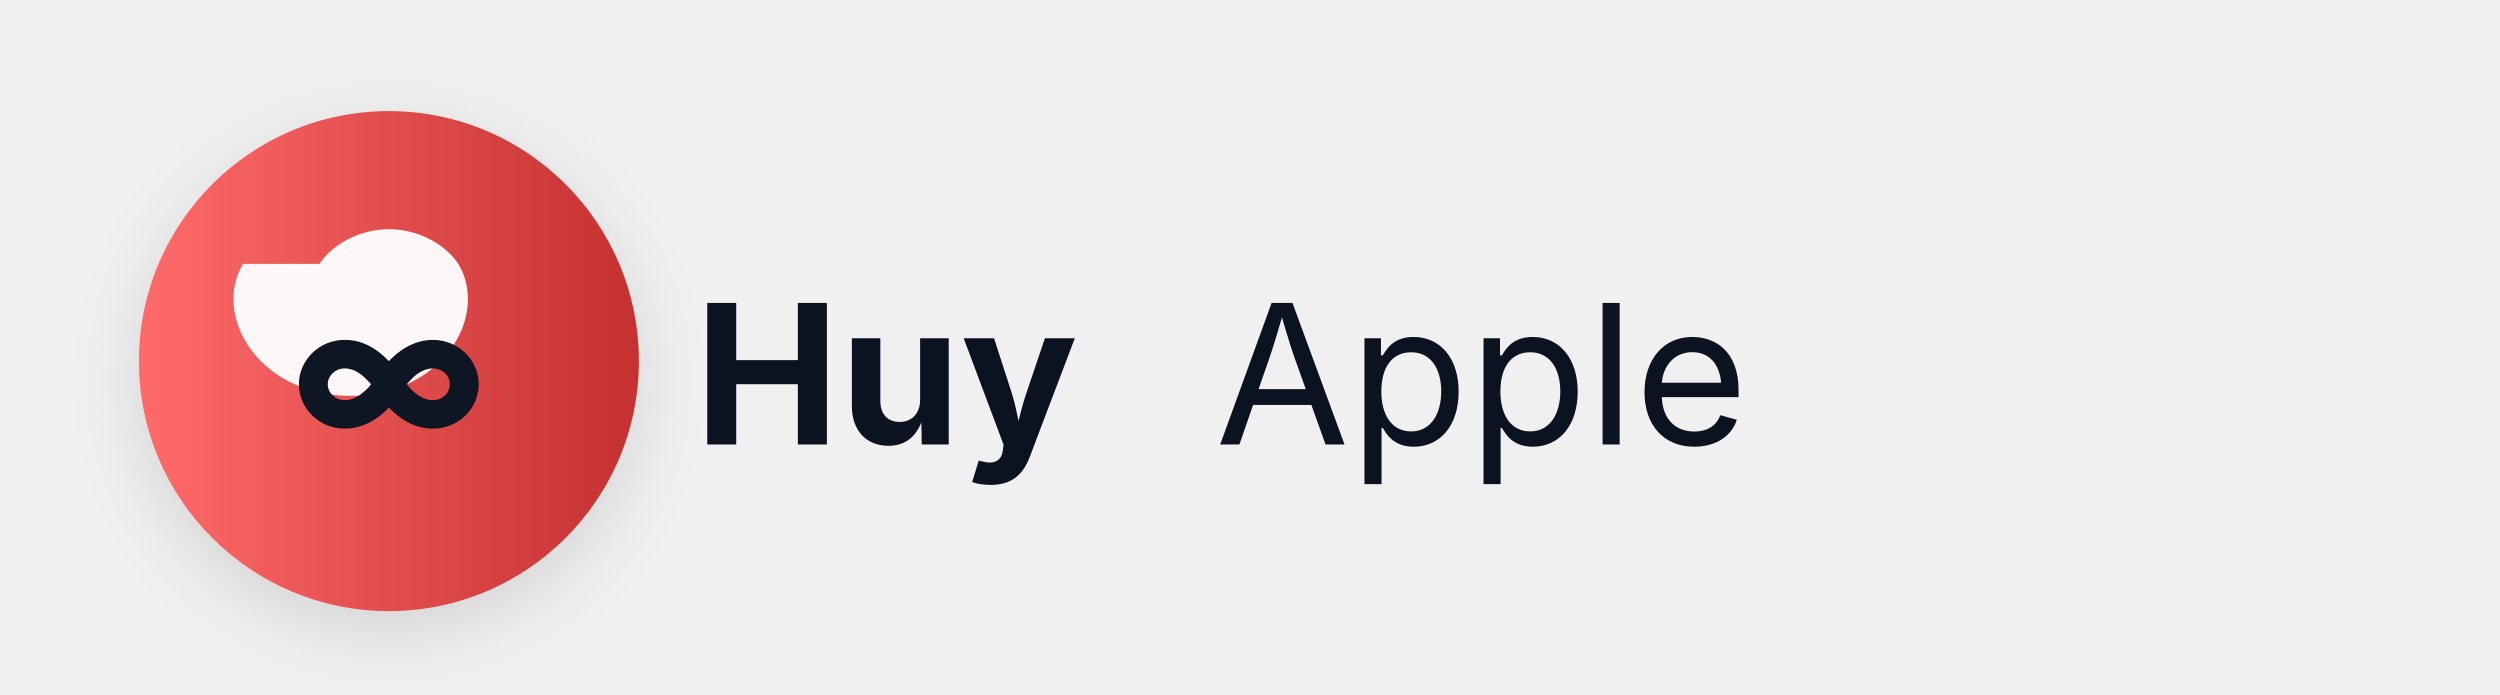
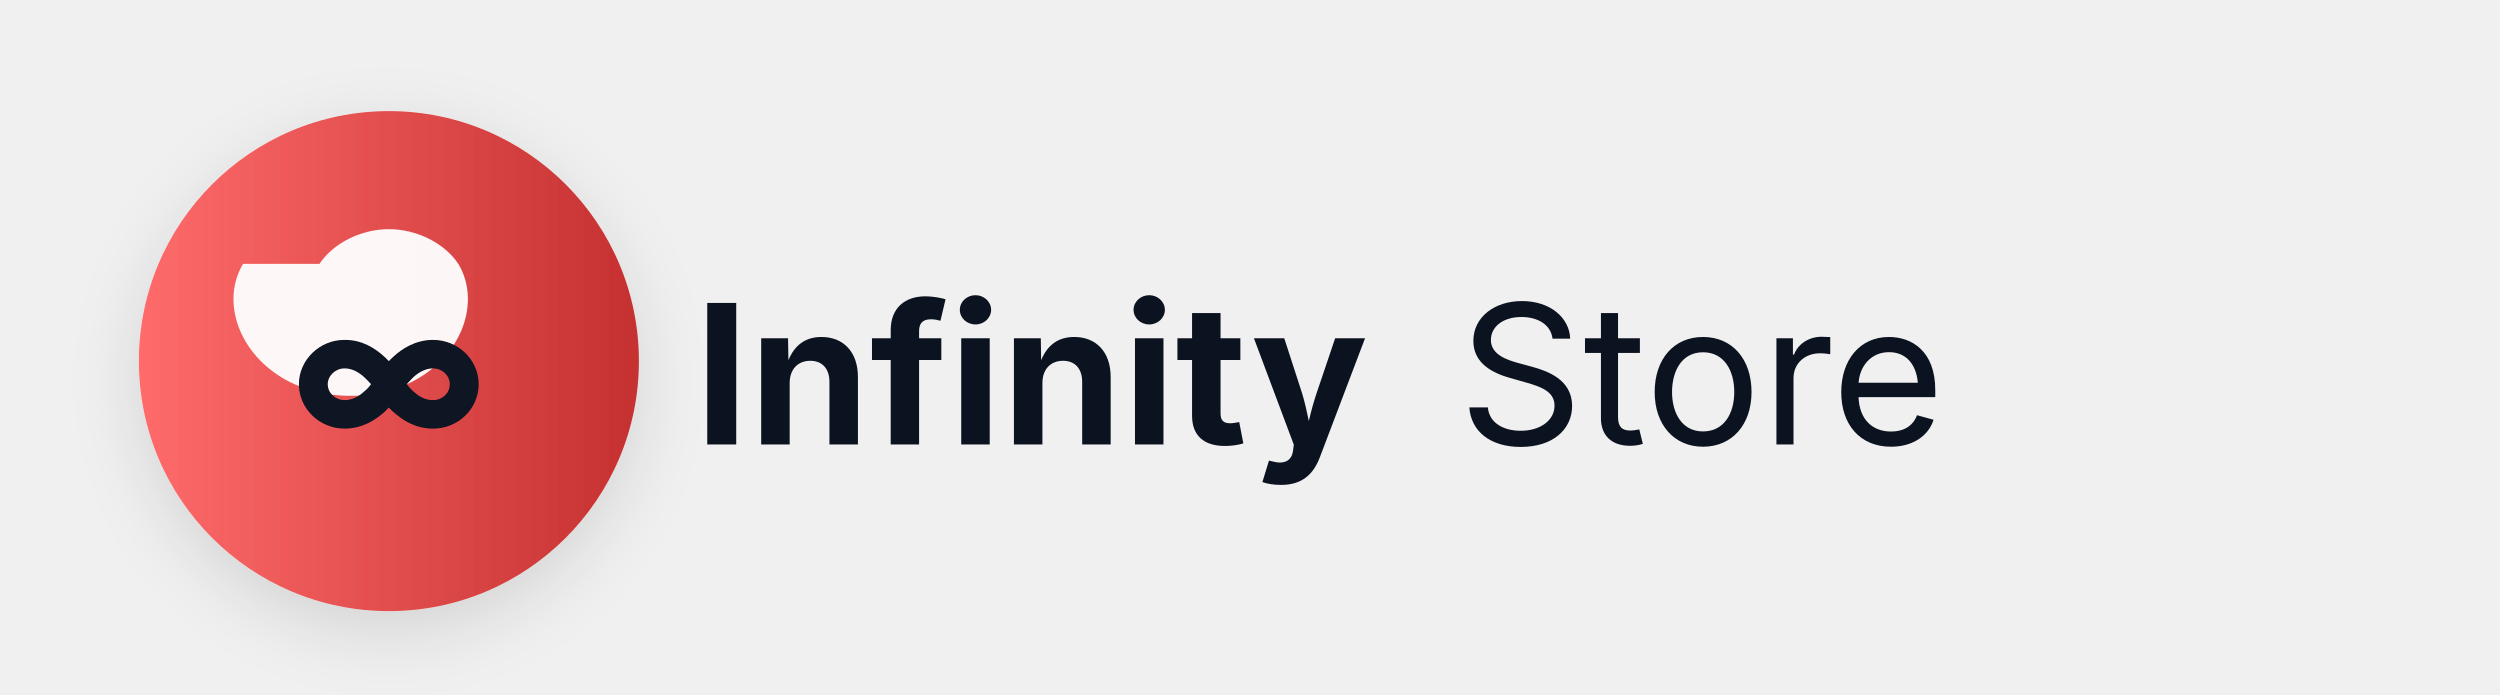
<svg xmlns="http://www.w3.org/2000/svg" viewBox="0 0 720 200" role="img" aria-labelledby="titleDesc">
  <defs>
    <linearGradient id="gradA" x1="0" x2="1">
      <stop offset="0%" stop-color="#ff6b6b" />
      <stop offset="100%" stop-color="#c53030" />
    </linearGradient>
    <filter id="shadow" x="-50%" y="-50%" width="200%" height="200%">
      <feDropShadow dx="0" dy="6" stdDeviation="10" flood-color="#0b1220" flood-opacity="0.12" />
    </filter>
  </defs>
  <rect width="100%" height="100%" fill="transparent" />
  <g transform="translate(28,20)" filter="url(#shadow)">
    <circle cx="84" cy="84" r="72" fill="url(#gradA)" />
    <path d="M64 56c4-6 12-10 20-10s16 4 20 10c6 10 2 24-10 32-12 8-30 8-42 0-12-8-16-22-10-32z" fill="#fff" opacity="0.95" />
    <text x="84" y="108" font-family="Inter, Arial, Helvetica, sans-serif" font-weight="800" font-size="56" fill="#0b1220" text-anchor="middle" alignment-baseline="central">∞</text>
  </g>
  <g transform="translate(200,128)">
-     <text x="0" y="0" font-family="Inter, Arial, Helvetica, sans-serif" font-weight="700" font-size="56" fill="#0b1220">Huy</text>
-     <text x="150" y="0" font-family="Inter, Arial, Helvetica, sans-serif" font-weight="400" font-size="56" fill="#0b1220">Apple</text>
+     <text x="0" y="0" font-family="Inter, Arial, Helvetica, sans-serif" font-weight="700" font-size="56" fill="#0b1220">Infinity</text>
+     <text x="220" y="0" font-family="Inter, Arial, Helvetica, sans-serif" font-weight="400" font-size="56" fill="#0b1220">Store</text>
  </g>
</svg>
